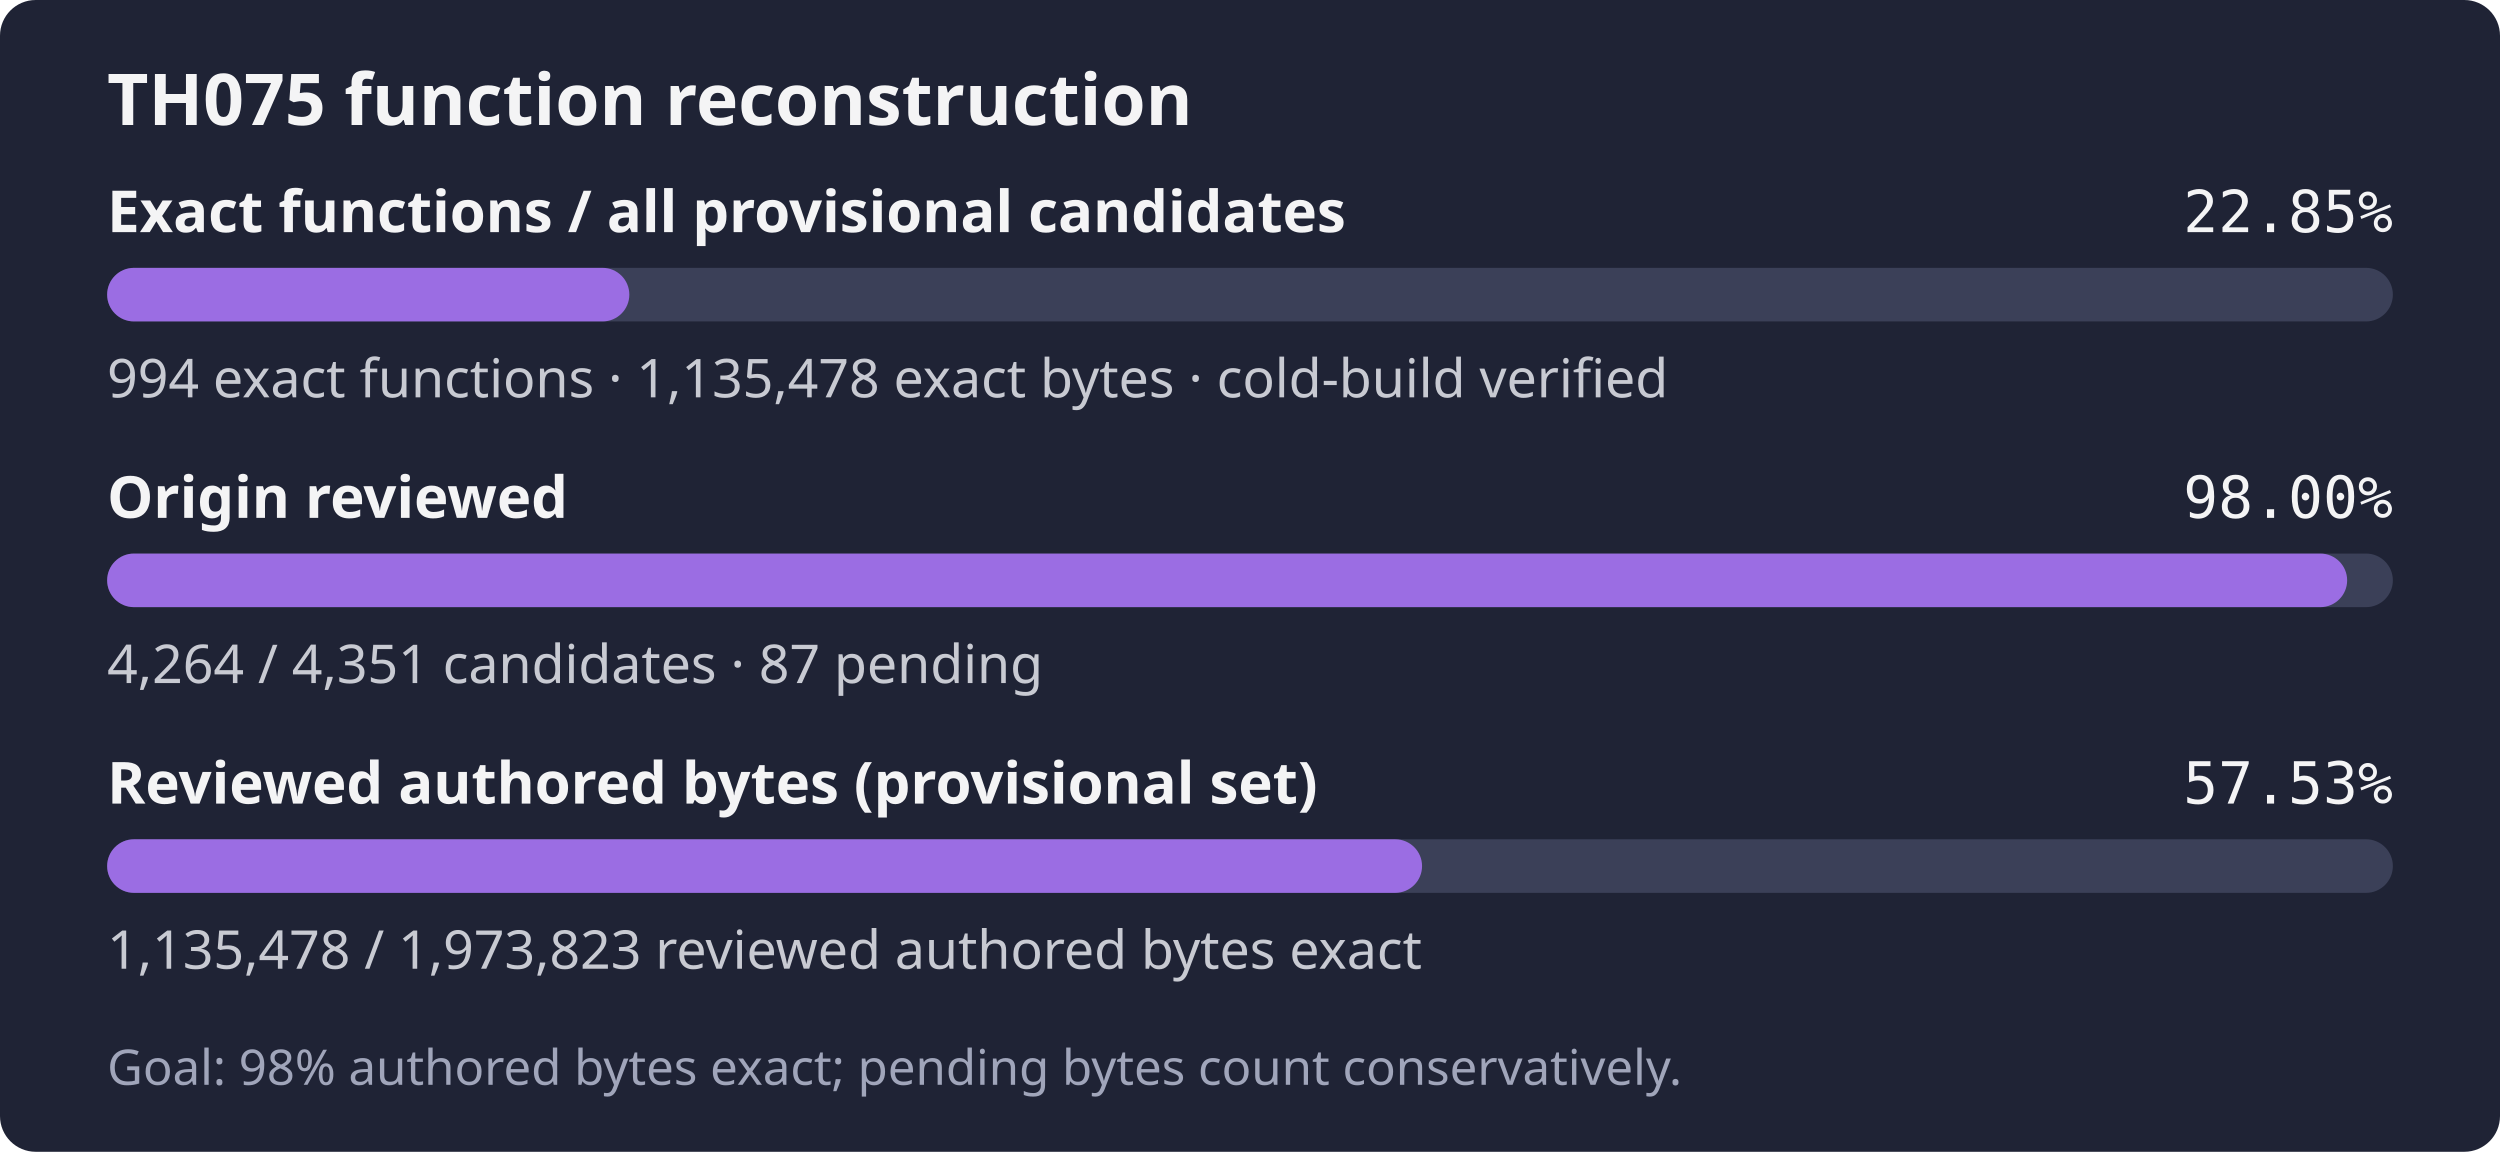
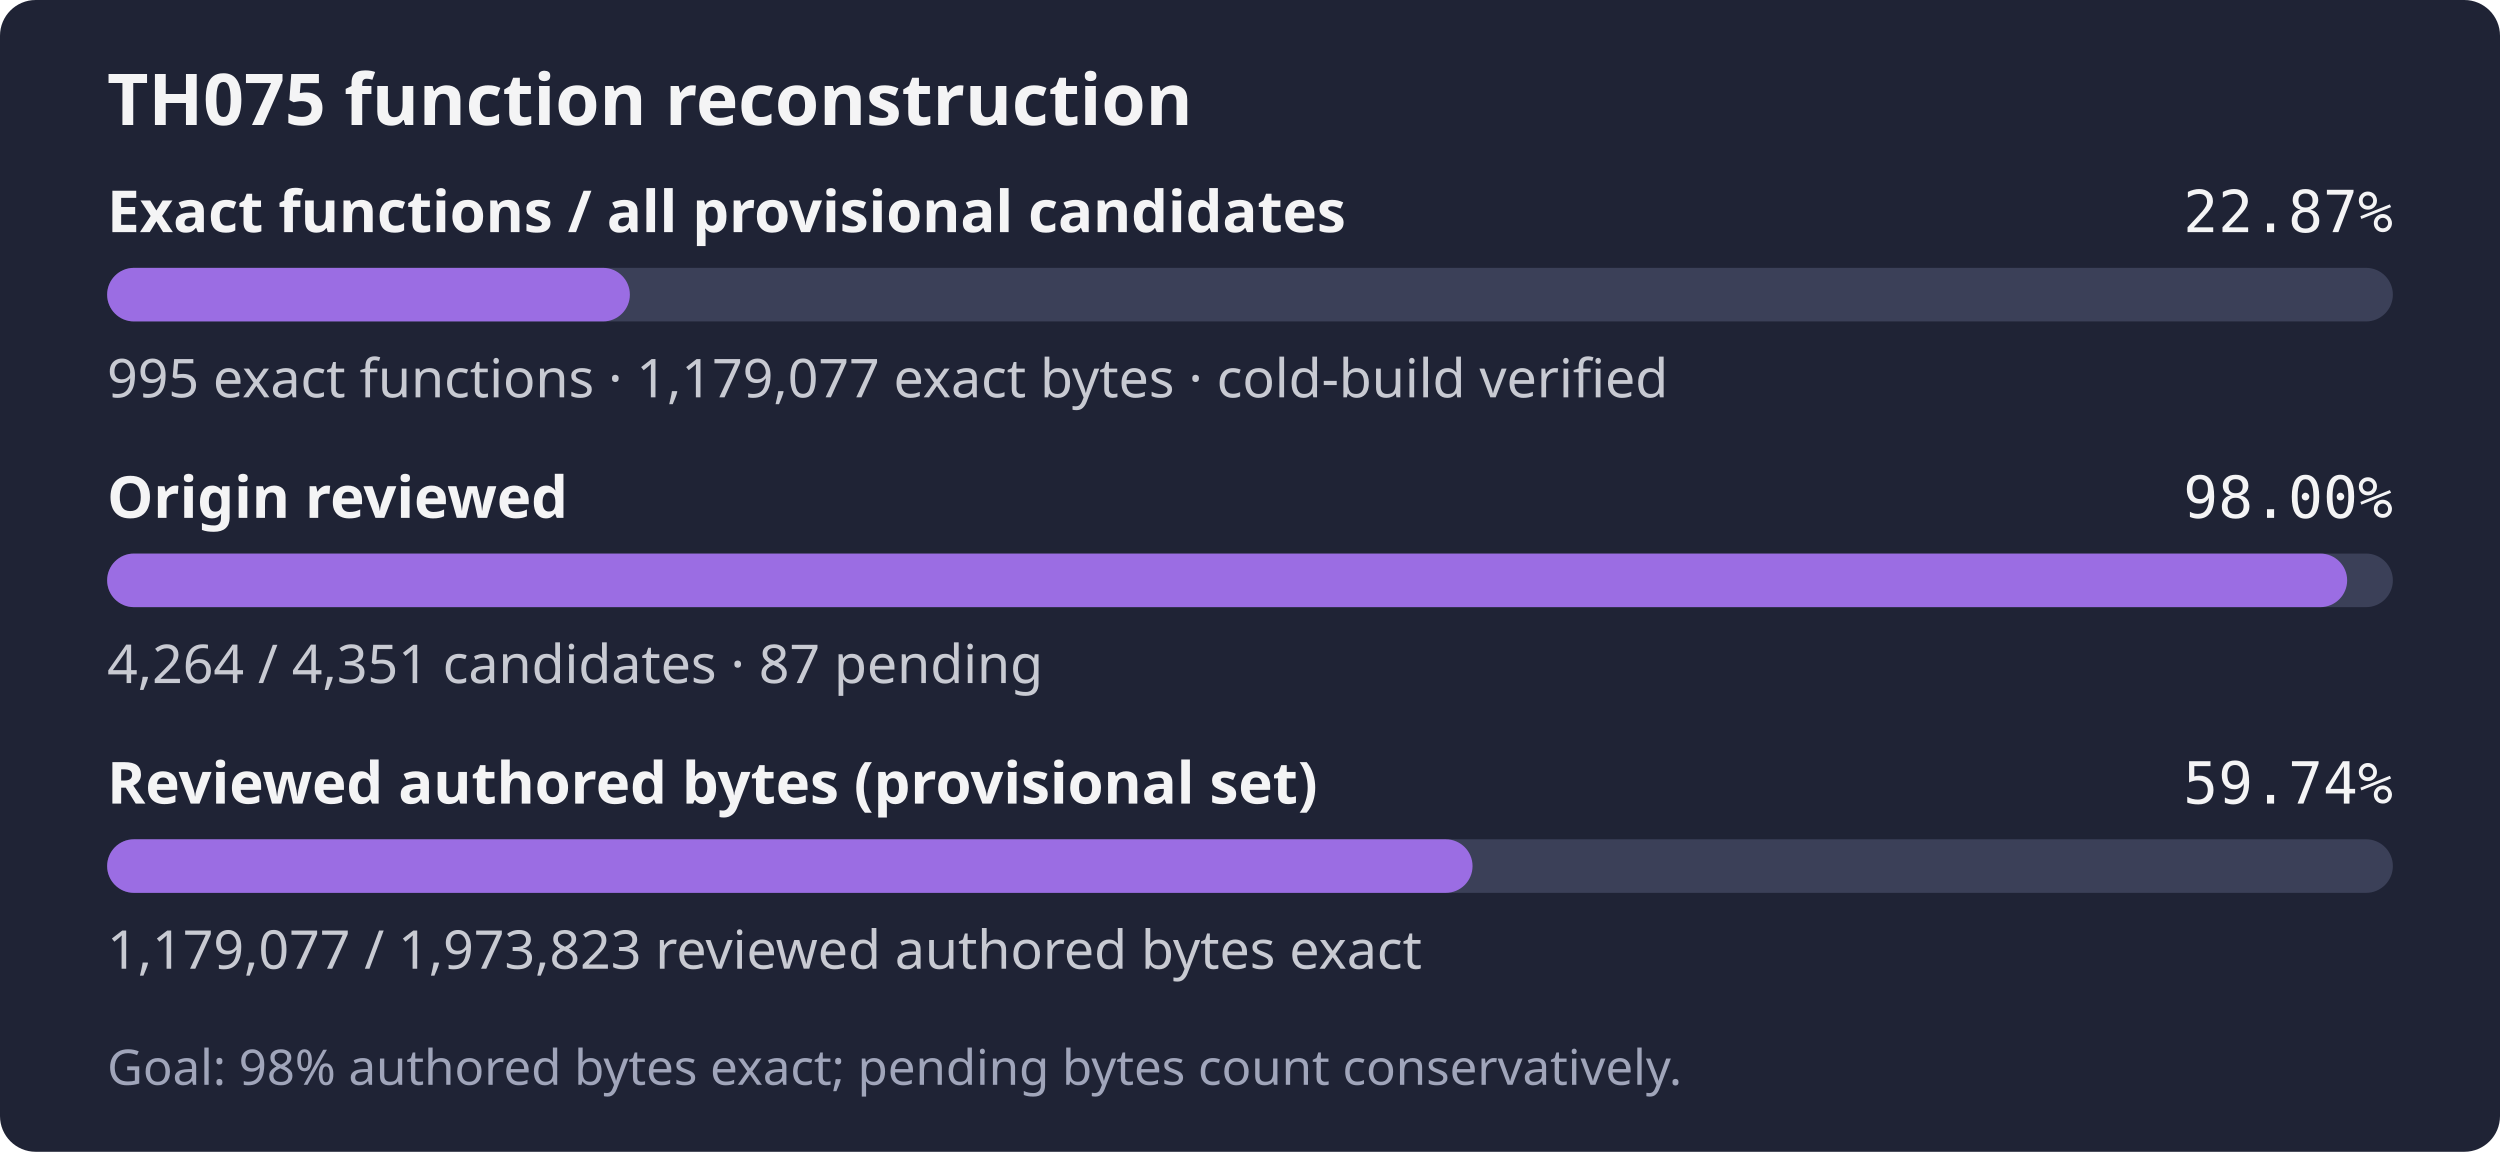
- <svg xmlns="http://www.w3.org/2000/svg" width="560" height="258" role="img" aria-label="TH075: 994 exact functions, 1,135,478 exact bytes; 4,264 of 4,351 candidates reviewed; Goal: 98% authored bytes exact; pending bytes count conservatively.">
+ <svg xmlns="http://www.w3.org/2000/svg" width="560" height="258" role="img" aria-label="TH075: 995 exact functions, 1,179,077 exact bytes; 4,264 of 4,351 candidates reviewed; Goal: 98% authored bytes exact; pending bytes count conservatively.">
  <rect width="560" height="258" rx="8" fill="#1f2335" />
  <text x="24" y="28" fill="#f4f4f5" font-family="sans-serif" font-size="16" font-weight="600">TH075 function reconstruction</text>
  <text x="24" y="52" fill="#f4f4f5" font-family="sans-serif" font-size="13" font-weight="600">Exact functions / all provisional candidates</text>
-   <text x="536" y="52" fill="#f4f4f5" text-anchor="end" font-family="monospace" font-size="13">22.85%</text>
+   <text x="536" y="52" fill="#f4f4f5" text-anchor="end" font-family="monospace" font-size="13">22.87%</text>
  <rect x="24" y="60" width="512" height="12" rx="6" fill="#3b4058" />
-   <rect x="24" y="60" width="116.97" height="12" rx="6" fill="#9b6de3" />
-   <text x="24" y="89" fill="#c8cad2" font-family="sans-serif" font-size="12">994 exact functions · 1,135,478 exact bytes · cold-build verified</text>
+   <rect x="24" y="60" width="117.09" height="12" rx="6" fill="#9b6de3" />
+   <text x="24" y="89" fill="#c8cad2" font-family="sans-serif" font-size="12">995 exact functions · 1,179,077 exact bytes · cold-build verified</text>
  <text x="24" y="116" fill="#f4f4f5" font-family="sans-serif" font-size="13" font-weight="600">Origin reviewed</text>
  <text x="536" y="116" fill="#f4f4f5" text-anchor="end" font-family="monospace" font-size="13">98.00%</text>
  <rect x="24" y="124" width="512" height="12" rx="6" fill="#3b4058" />
  <rect x="24" y="124" width="501.76" height="12" rx="6" fill="#9b6de3" />
  <text x="24" y="153" fill="#c8cad2" font-family="sans-serif" font-size="12">4,264 / 4,351 candidates · 87 pending</text>
  <text x="24" y="180" fill="#f4f4f5" font-family="sans-serif" font-size="13" font-weight="600">Reviewed authored bytes (provisional set)</text>
-   <text x="536" y="180" fill="#f4f4f5" text-anchor="end" font-family="monospace" font-size="13">57.53%</text>
+   <text x="536" y="180" fill="#f4f4f5" text-anchor="end" font-family="monospace" font-size="13">59.74%</text>
  <rect x="24" y="188" width="512" height="12" rx="6" fill="#3b4058" />
-   <rect x="24" y="188" width="294.54" height="12" rx="6" fill="#9b6de3" />
-   <text x="24" y="217" fill="#c8cad2" font-family="sans-serif" font-size="12">1,135,478 / 1,973,823 reviewed authored bytes exact</text>
+   <rect x="24" y="188" width="305.85" height="12" rx="6" fill="#9b6de3" />
+   <text x="24" y="217" fill="#c8cad2" font-family="sans-serif" font-size="12">1,179,077 / 1,973,823 reviewed authored bytes exact</text>
  <text x="24" y="243" fill="#a0a5ba" font-family="sans-serif" font-size="11">Goal: 98% authored bytes exact; pending bytes count conservatively.</text>
</svg>
